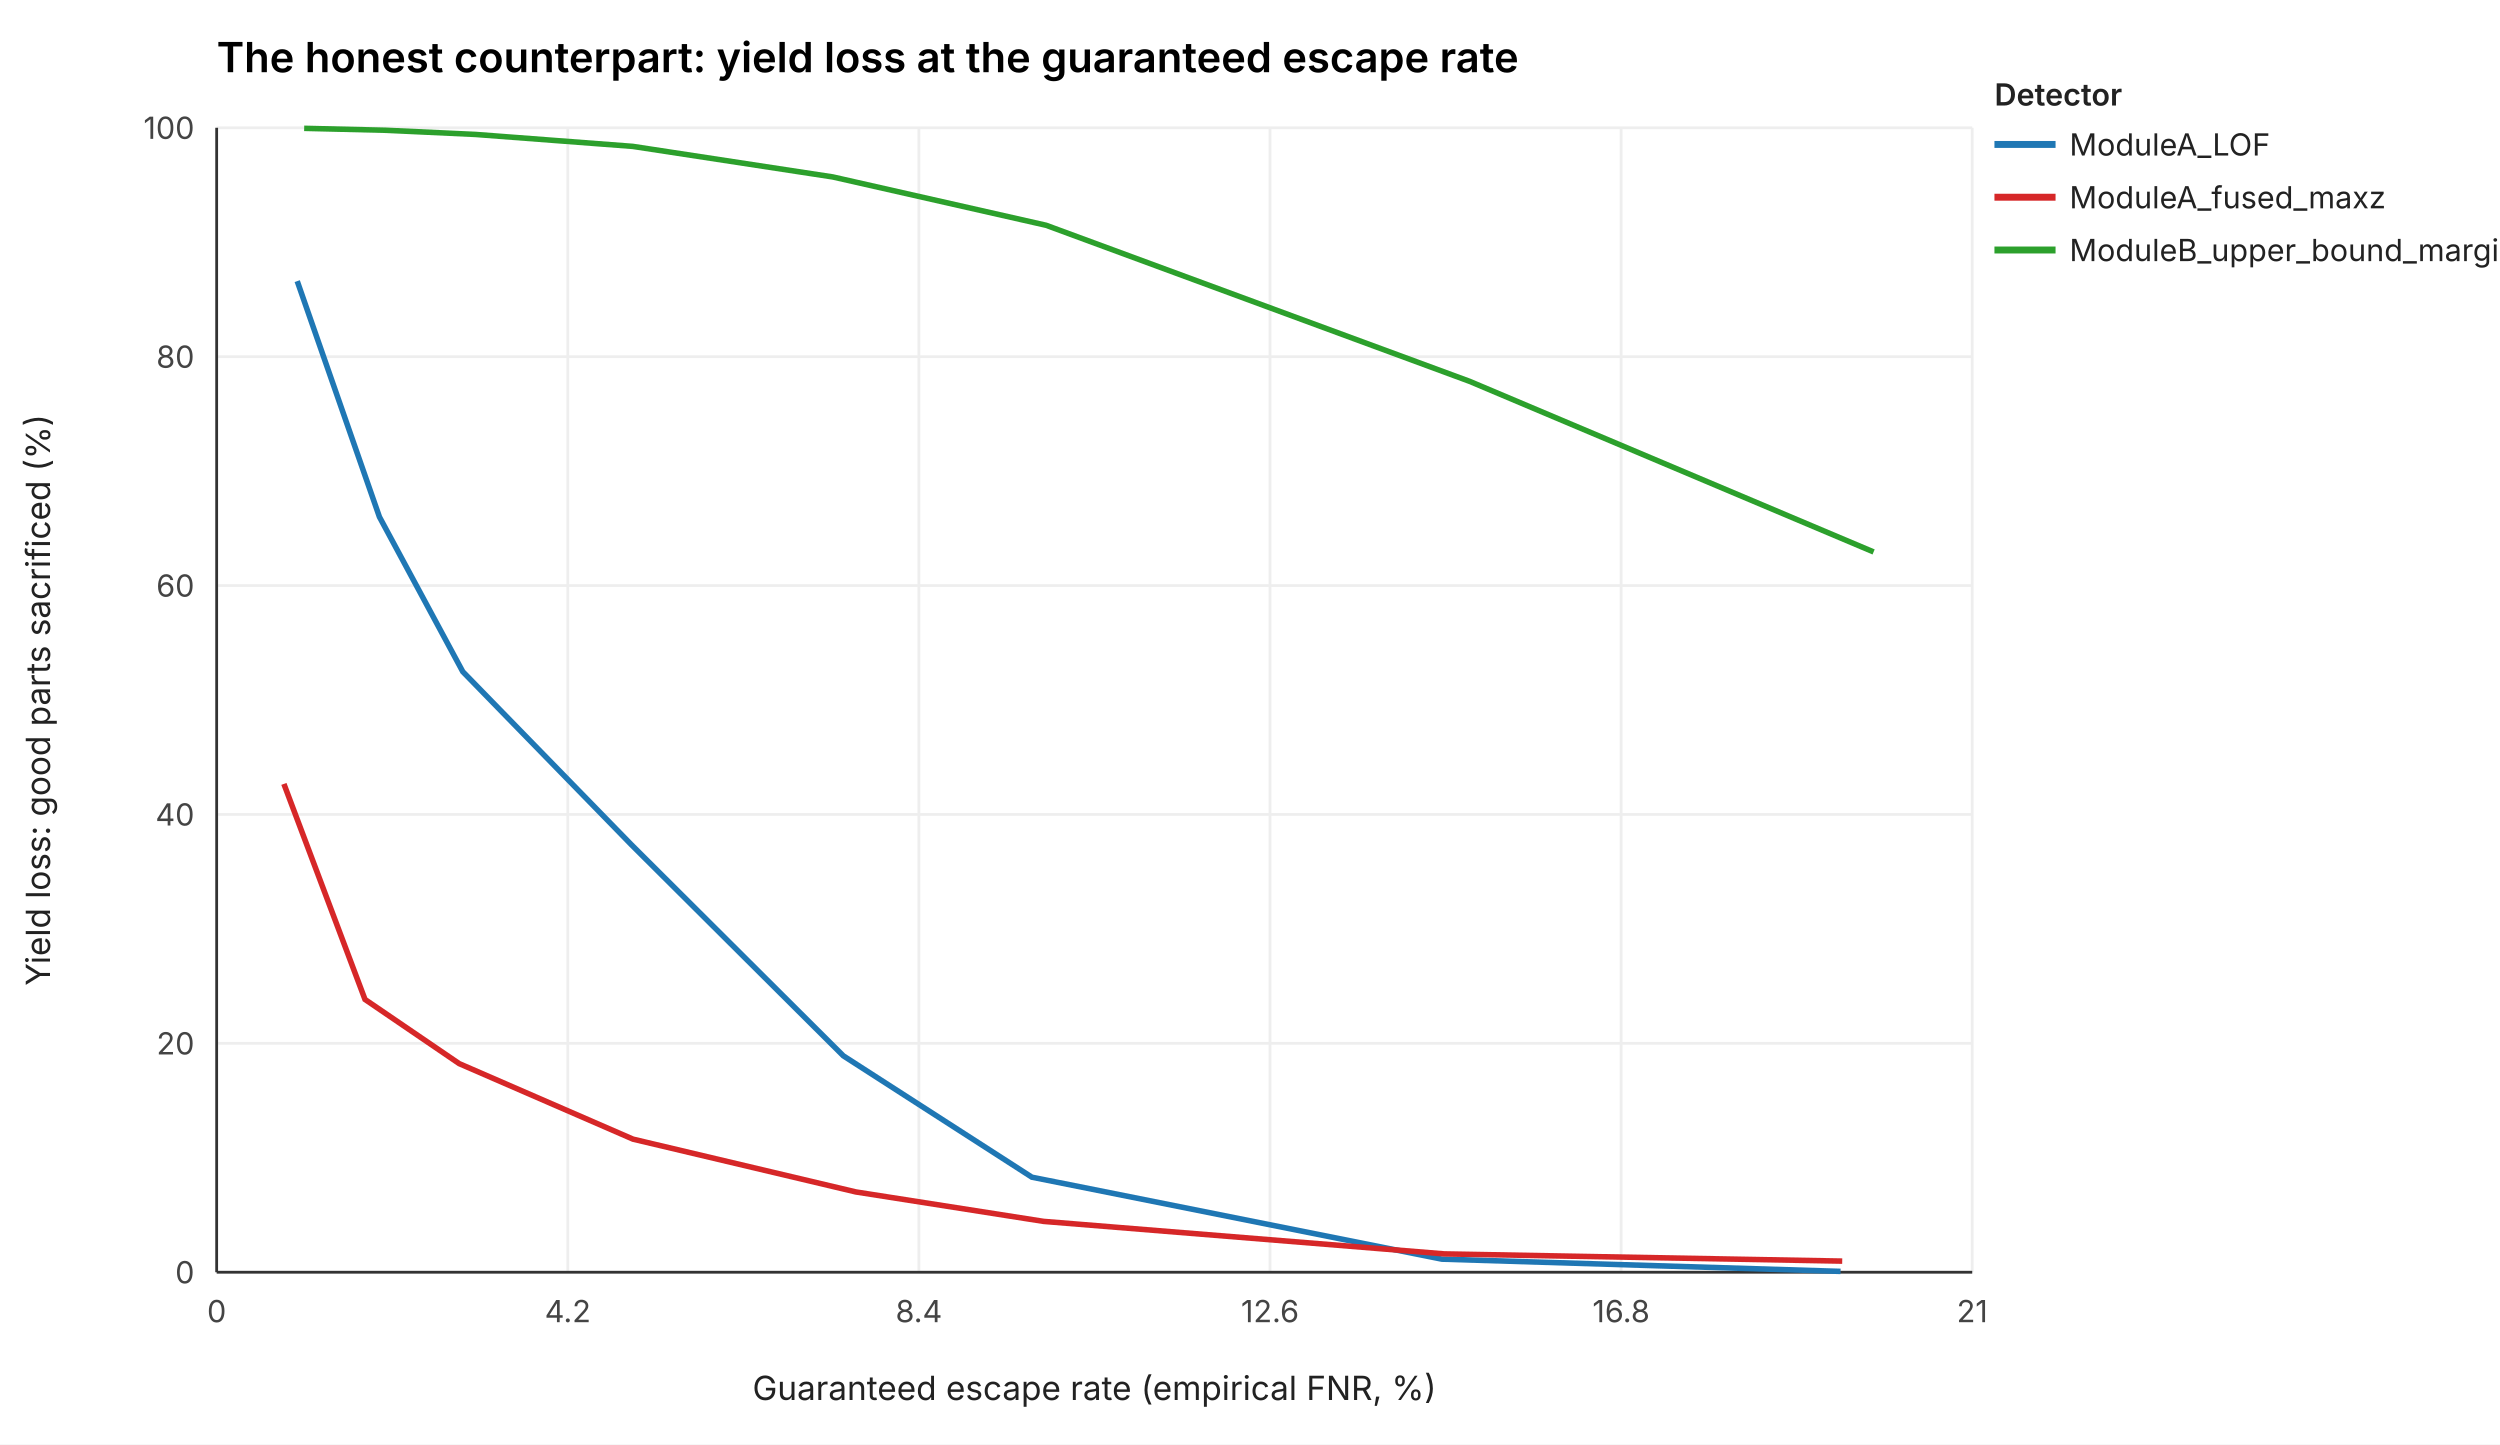
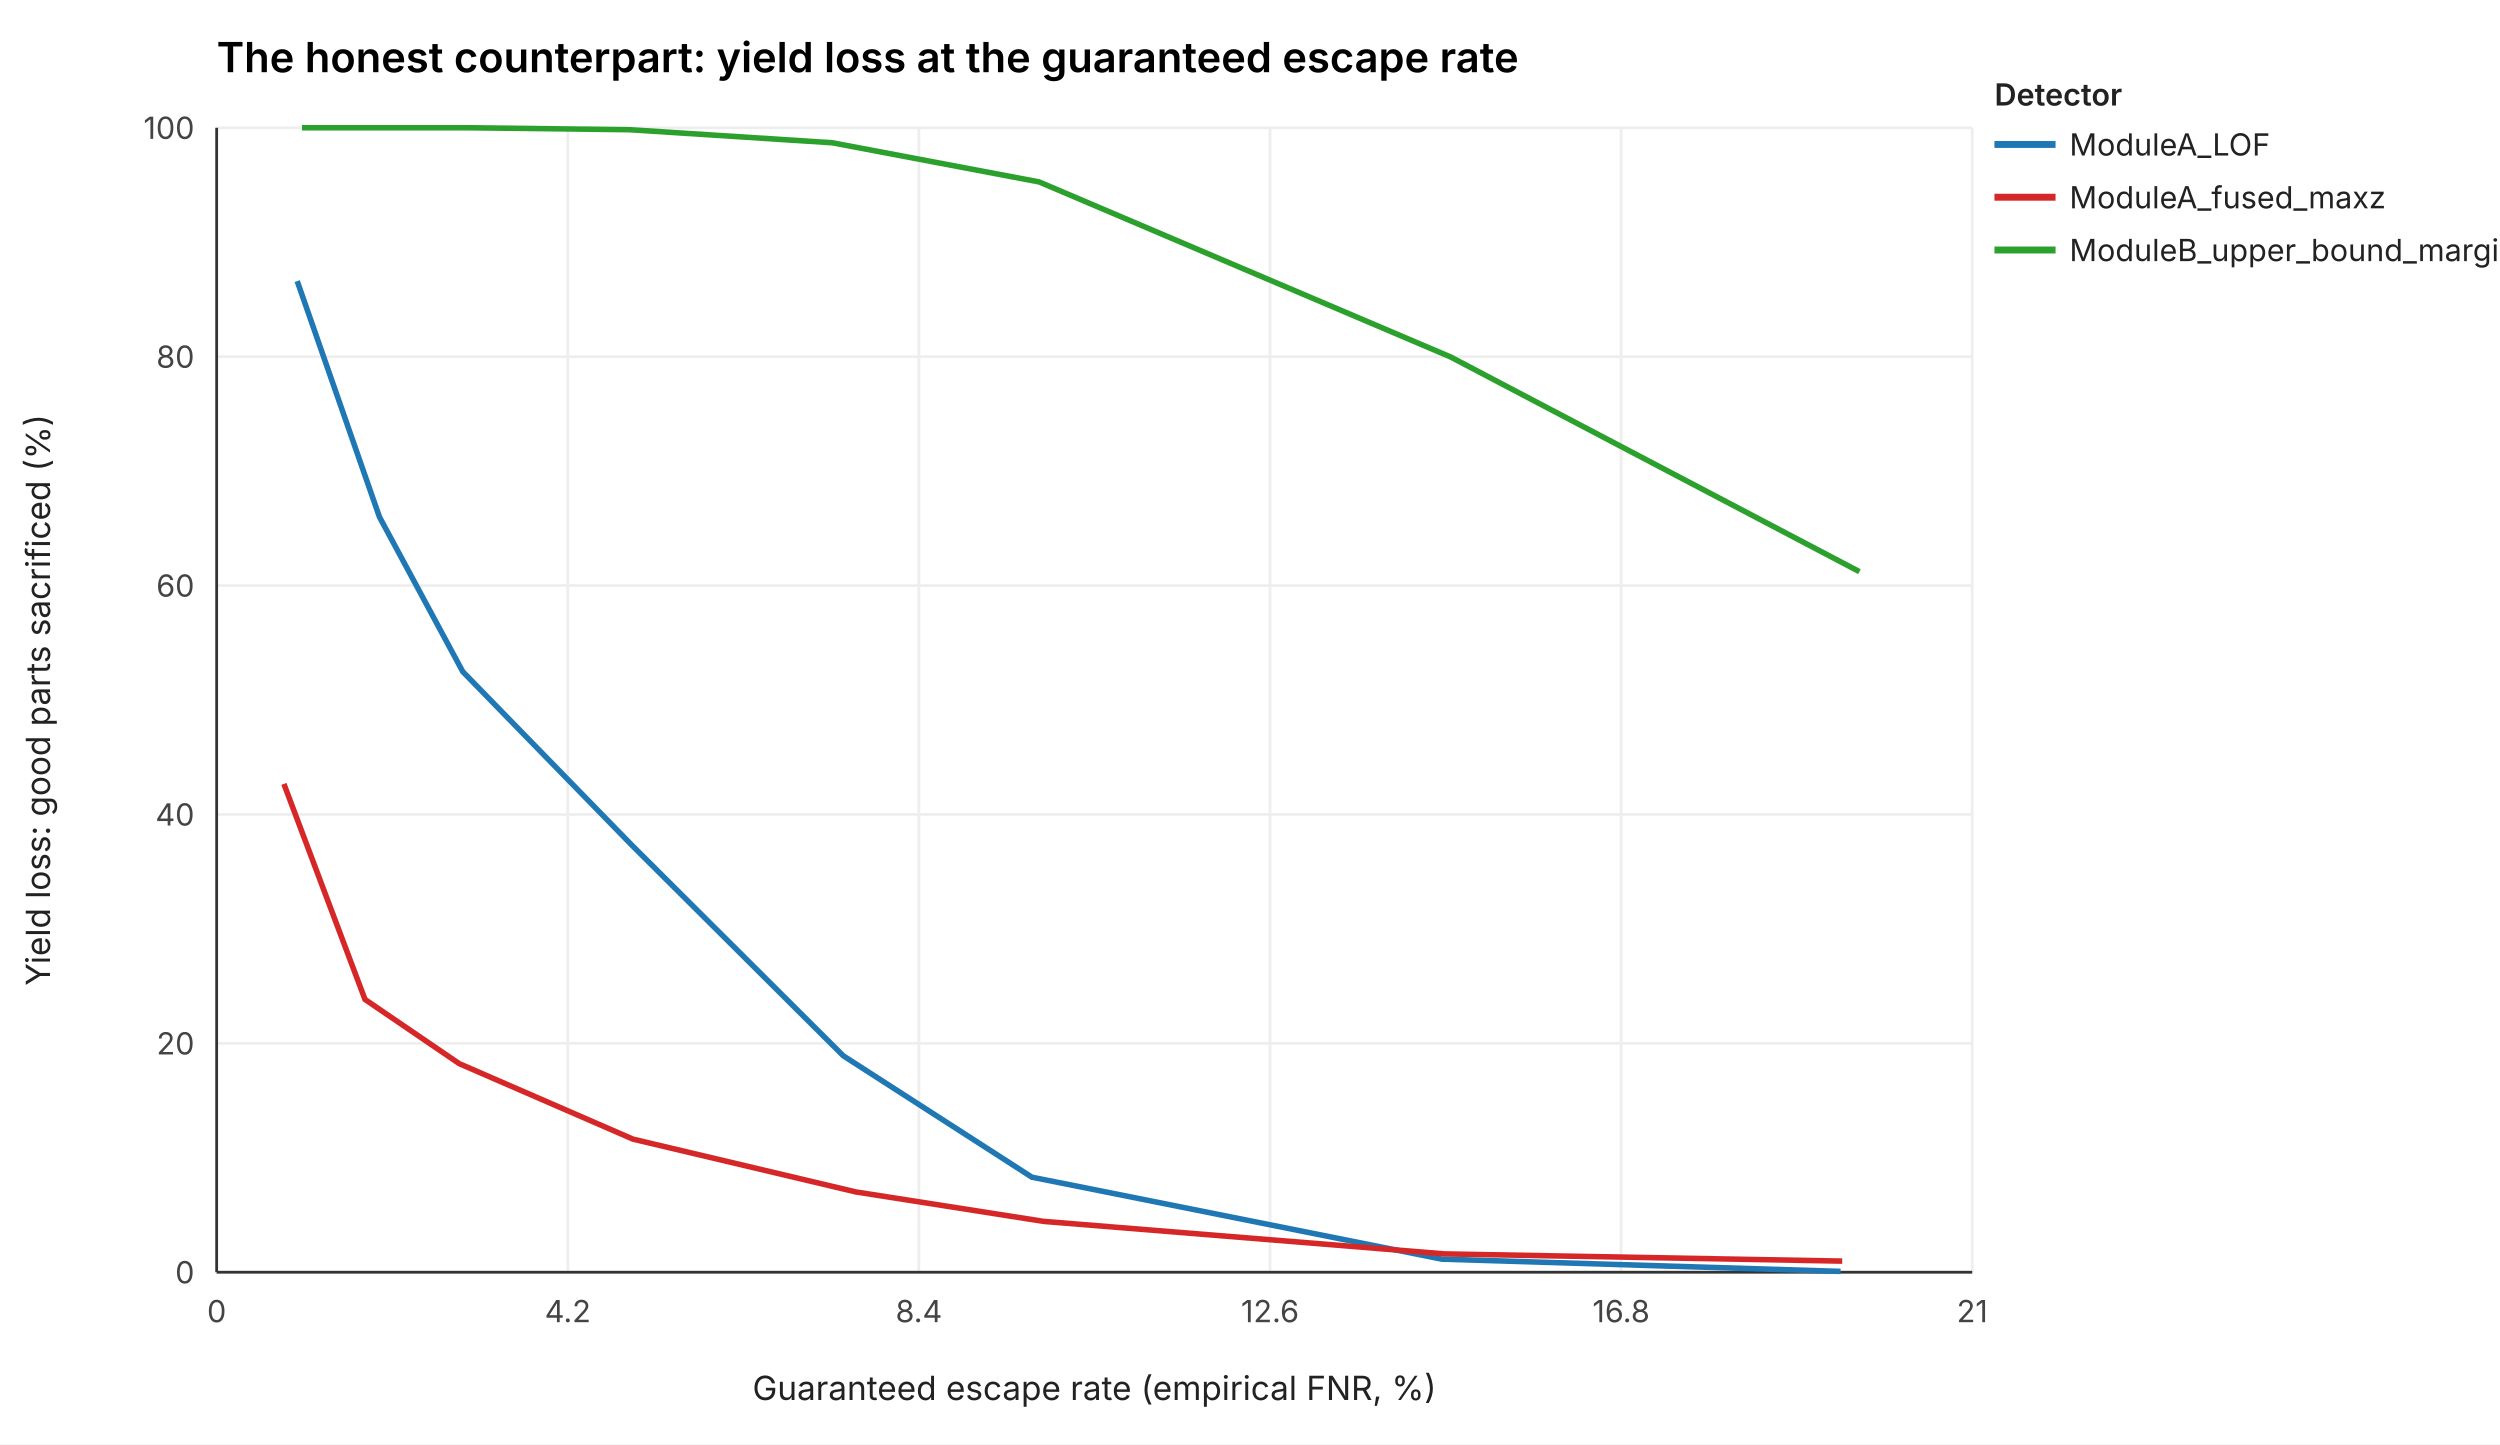
<svg xmlns="http://www.w3.org/2000/svg" width="900" height="520" viewBox="0 0 900 520" font-family="system-ui,-apple-system,sans-serif">
  <rect width="900" height="520" fill="#fff" />
  <text x="78" y="26" font-size="15" font-weight="600">The honest counterpart: yield loss at the guaranteed escape rate</text>
  <line x1="78.0" y1="46" x2="78.0" y2="458" stroke="#eee" />
  <text x="78.0" y="476" font-size="11" text-anchor="middle" fill="#444">0</text>
  <line x1="204.4" y1="46" x2="204.4" y2="458" stroke="#eee" />
  <text x="204.4" y="476" font-size="11" text-anchor="middle" fill="#444">4.2</text>
  <line x1="330.8" y1="46" x2="330.8" y2="458" stroke="#eee" />
  <text x="330.8" y="476" font-size="11" text-anchor="middle" fill="#444">8.4</text>
  <line x1="457.2" y1="46" x2="457.2" y2="458" stroke="#eee" />
  <text x="457.2" y="476" font-size="11" text-anchor="middle" fill="#444">12.6</text>
  <line x1="583.6" y1="46" x2="583.6" y2="458" stroke="#eee" />
  <text x="583.6" y="476" font-size="11" text-anchor="middle" fill="#444">16.8</text>
  <line x1="710.0" y1="46" x2="710.0" y2="458" stroke="#eee" />
  <text x="710.0" y="476" font-size="11" text-anchor="middle" fill="#444">21</text>
  <line x1="78" y1="458.0" x2="710" y2="458.0" stroke="#eee" />
  <text x="70" y="462.0" font-size="11" text-anchor="end" fill="#444">0</text>
  <line x1="78" y1="375.6" x2="710" y2="375.6" stroke="#eee" />
  <text x="70" y="379.6" font-size="11" text-anchor="end" fill="#444">20</text>
  <line x1="78" y1="293.2" x2="710" y2="293.2" stroke="#eee" />
  <text x="70" y="297.2" font-size="11" text-anchor="end" fill="#444">40</text>
  <line x1="78" y1="210.8" x2="710" y2="210.8" stroke="#eee" />
  <text x="70" y="214.8" font-size="11" text-anchor="end" fill="#444">60</text>
  <line x1="78" y1="128.4" x2="710" y2="128.4" stroke="#eee" />
  <text x="70" y="132.4" font-size="11" text-anchor="end" fill="#444">80</text>
  <line x1="78" y1="46.0" x2="710" y2="46.0" stroke="#eee" />
  <text x="70" y="50.0" font-size="11" text-anchor="end" fill="#444">100</text>
  <line x1="78" y1="458" x2="710" y2="458" stroke="#333" />
  <line x1="78" y1="46" x2="78" y2="458" stroke="#333" />
  <text x="394" y="504" font-size="12" text-anchor="middle" fill="#222">Guaranteed escape rate (empirical FNR, %)</text>
  <text x="18" y="252" font-size="12" fill="#222" transform="rotate(-90 18 252)" text-anchor="middle">Yield loss: good parts sacrificed (%)</text>
  <path d="M107.0,101.2 L136.6,186.1 L166.6,241.8 L227.3,304.1 L303.6,380.1 L371.5,423.8 L519.1,453.3 L662.6,457.7" fill="none" stroke="#1f77b4" stroke-width="2" stroke-dasharray="" />
  <line x1="718" y1="52" x2="740" y2="52" stroke="#1f77b4" stroke-width="2.5" />
  <text x="745" y="56" font-size="11" fill="#222">ModuleA_LOF</text>
  <path d="M102.2,282.2 L131.4,359.8 L165.3,382.9 L227.9,410.1 L308.1,429.1 L375.7,439.7 L519.9,451.4 L663.2,454.0" fill="none" stroke="#d62728" stroke-width="2" stroke-dasharray="" />
  <line x1="718" y1="71" x2="740" y2="71" stroke="#d62728" stroke-width="2.5" />
  <text x="745" y="75" font-size="11" fill="#222">ModuleA_fused_maxz</text>
-   <path d="M109.5,46.2 L138.9,46.9 L171.2,48.4 L227.8,52.7 L299.8,63.7 L376.6,81.1 L529.1,137.3 L674.5,198.7" fill="none" stroke="#2ca02c" stroke-width="2" stroke-dasharray="" />
+   <path d="M108.7,46.0 L138.9,46.0 L169.0,46.0 L226.7,46.7 L299.6,51.4 L374.1,65.5 L522.2,128.5 L669.4,205.8" fill="none" stroke="#2ca02c" stroke-width="2" stroke-dasharray="" />
  <line x1="718" y1="90" x2="740" y2="90" stroke="#2ca02c" stroke-width="2.5" />
  <text x="745" y="94" font-size="11" fill="#222">ModuleB_upper_bound_margin</text>
  <text x="718" y="38" font-size="11" font-weight="600" fill="#222">Detector</text>
</svg>
